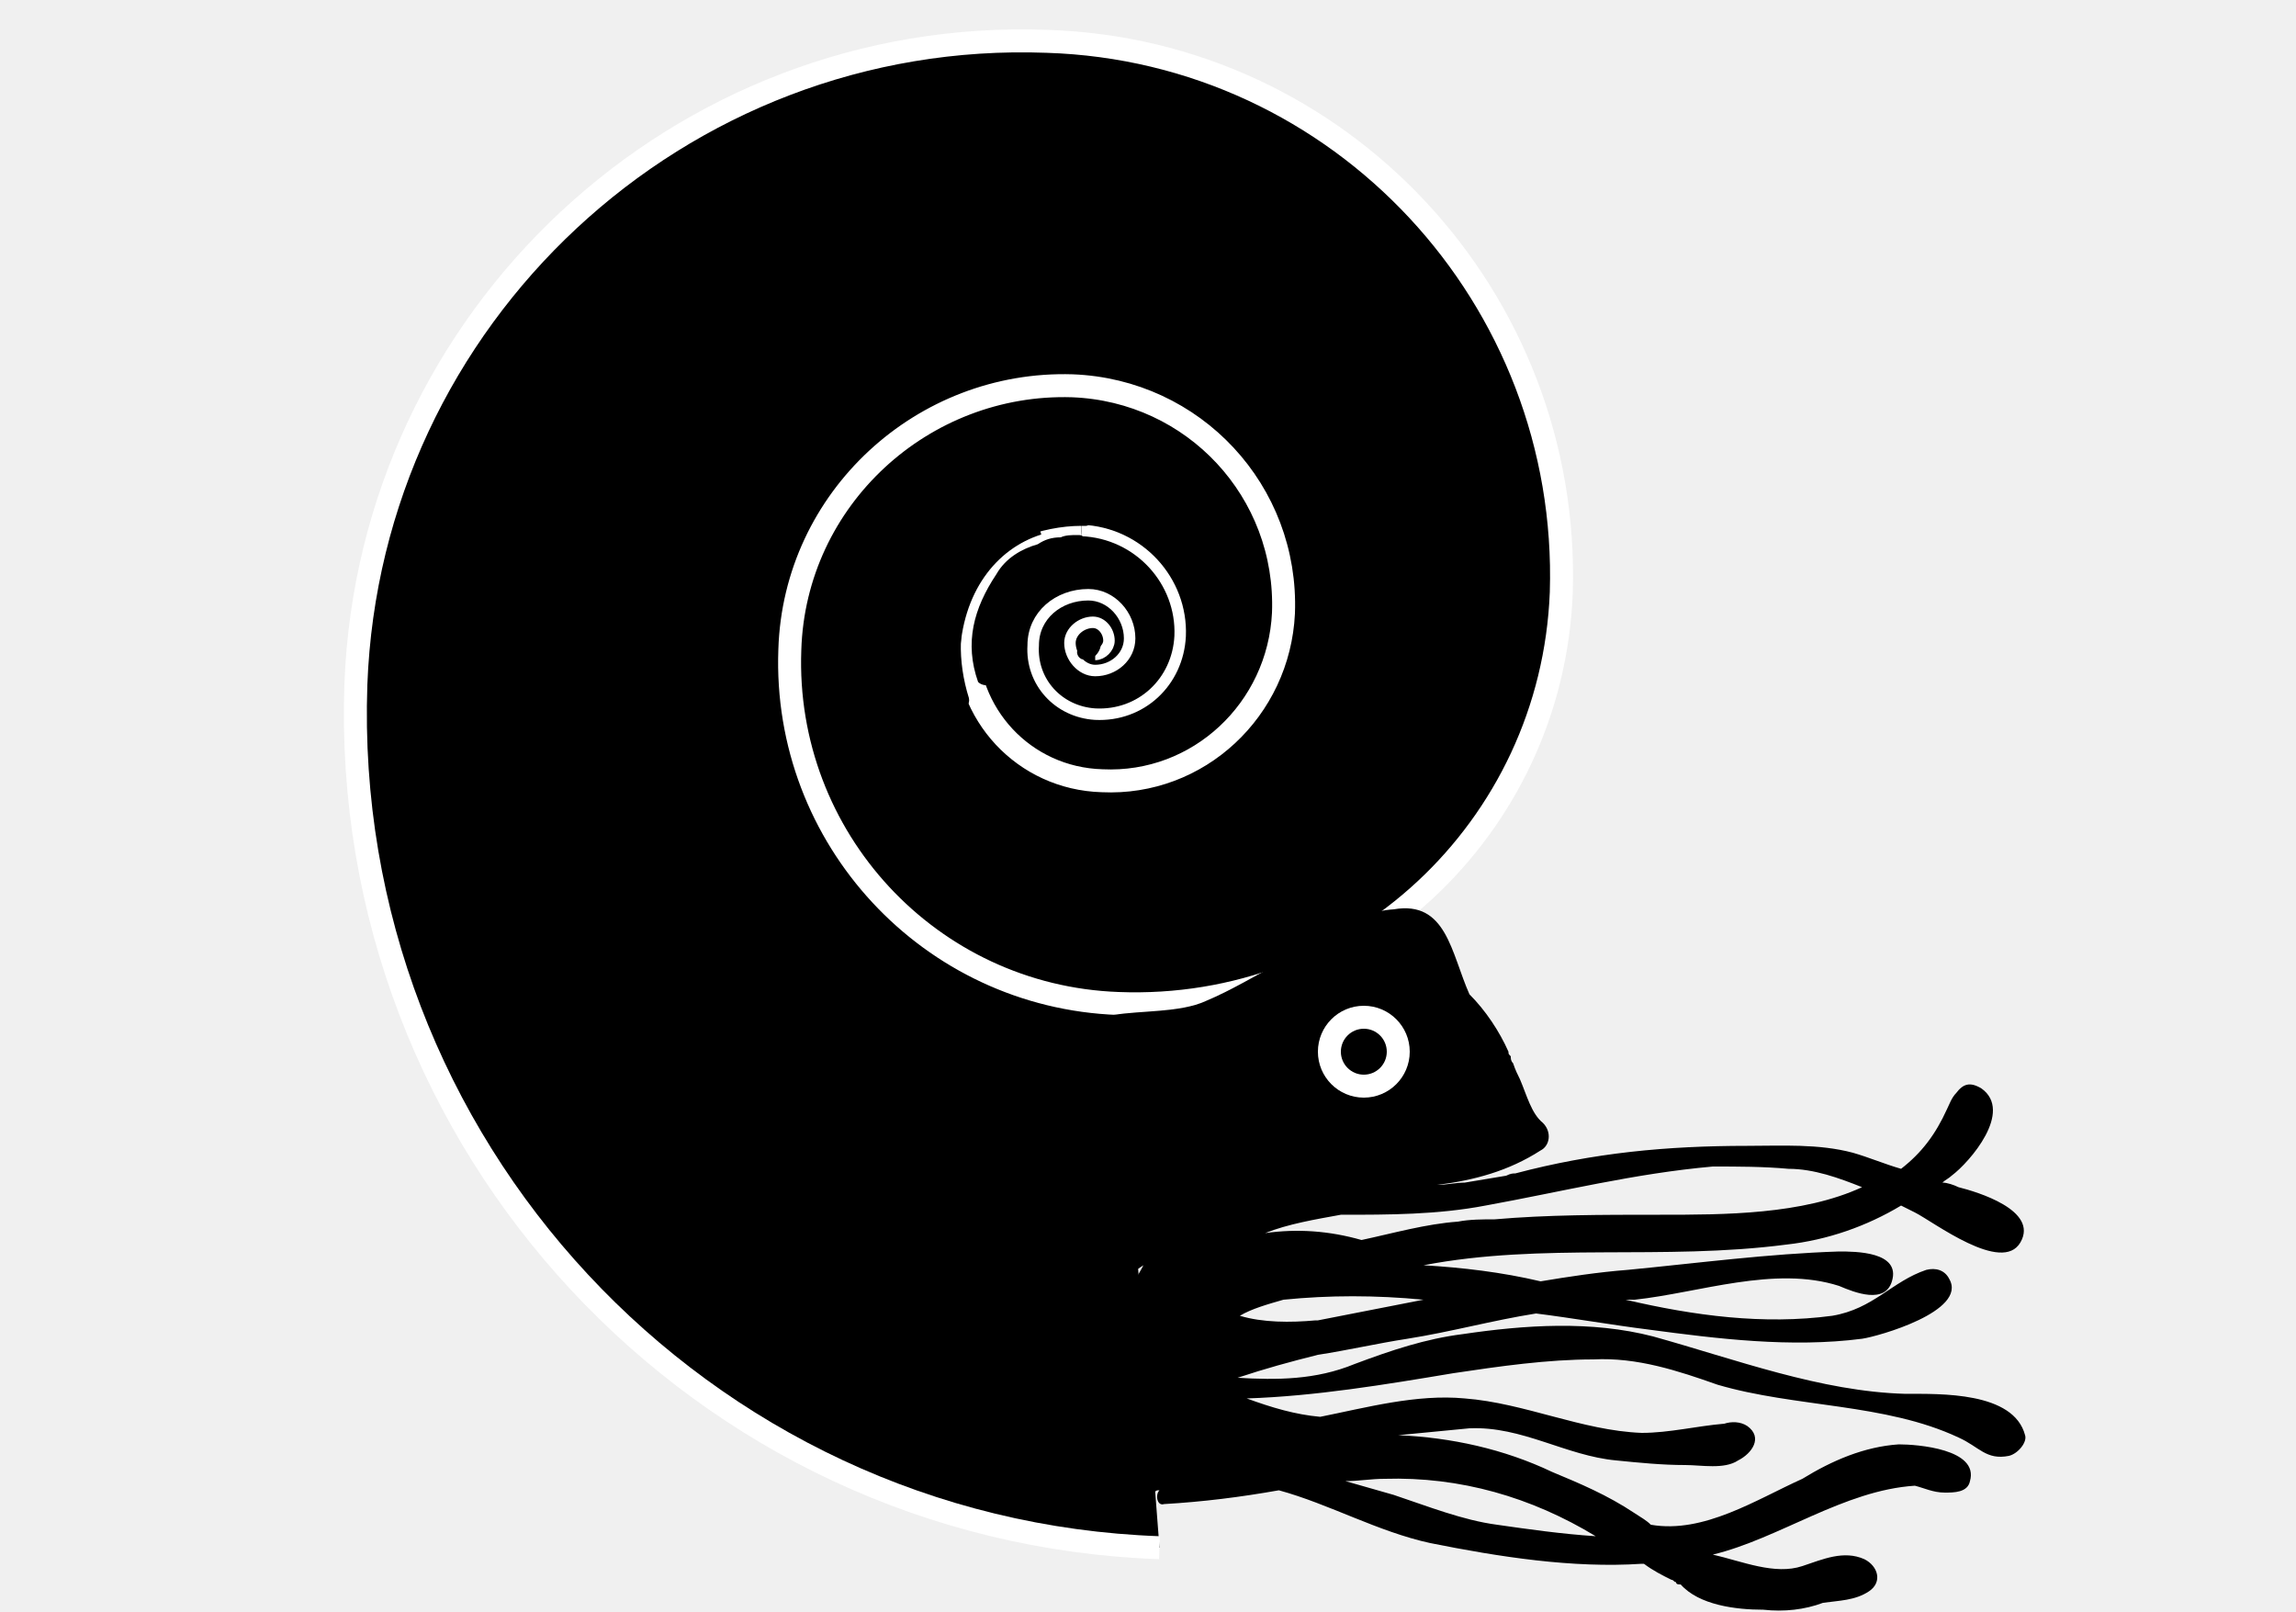
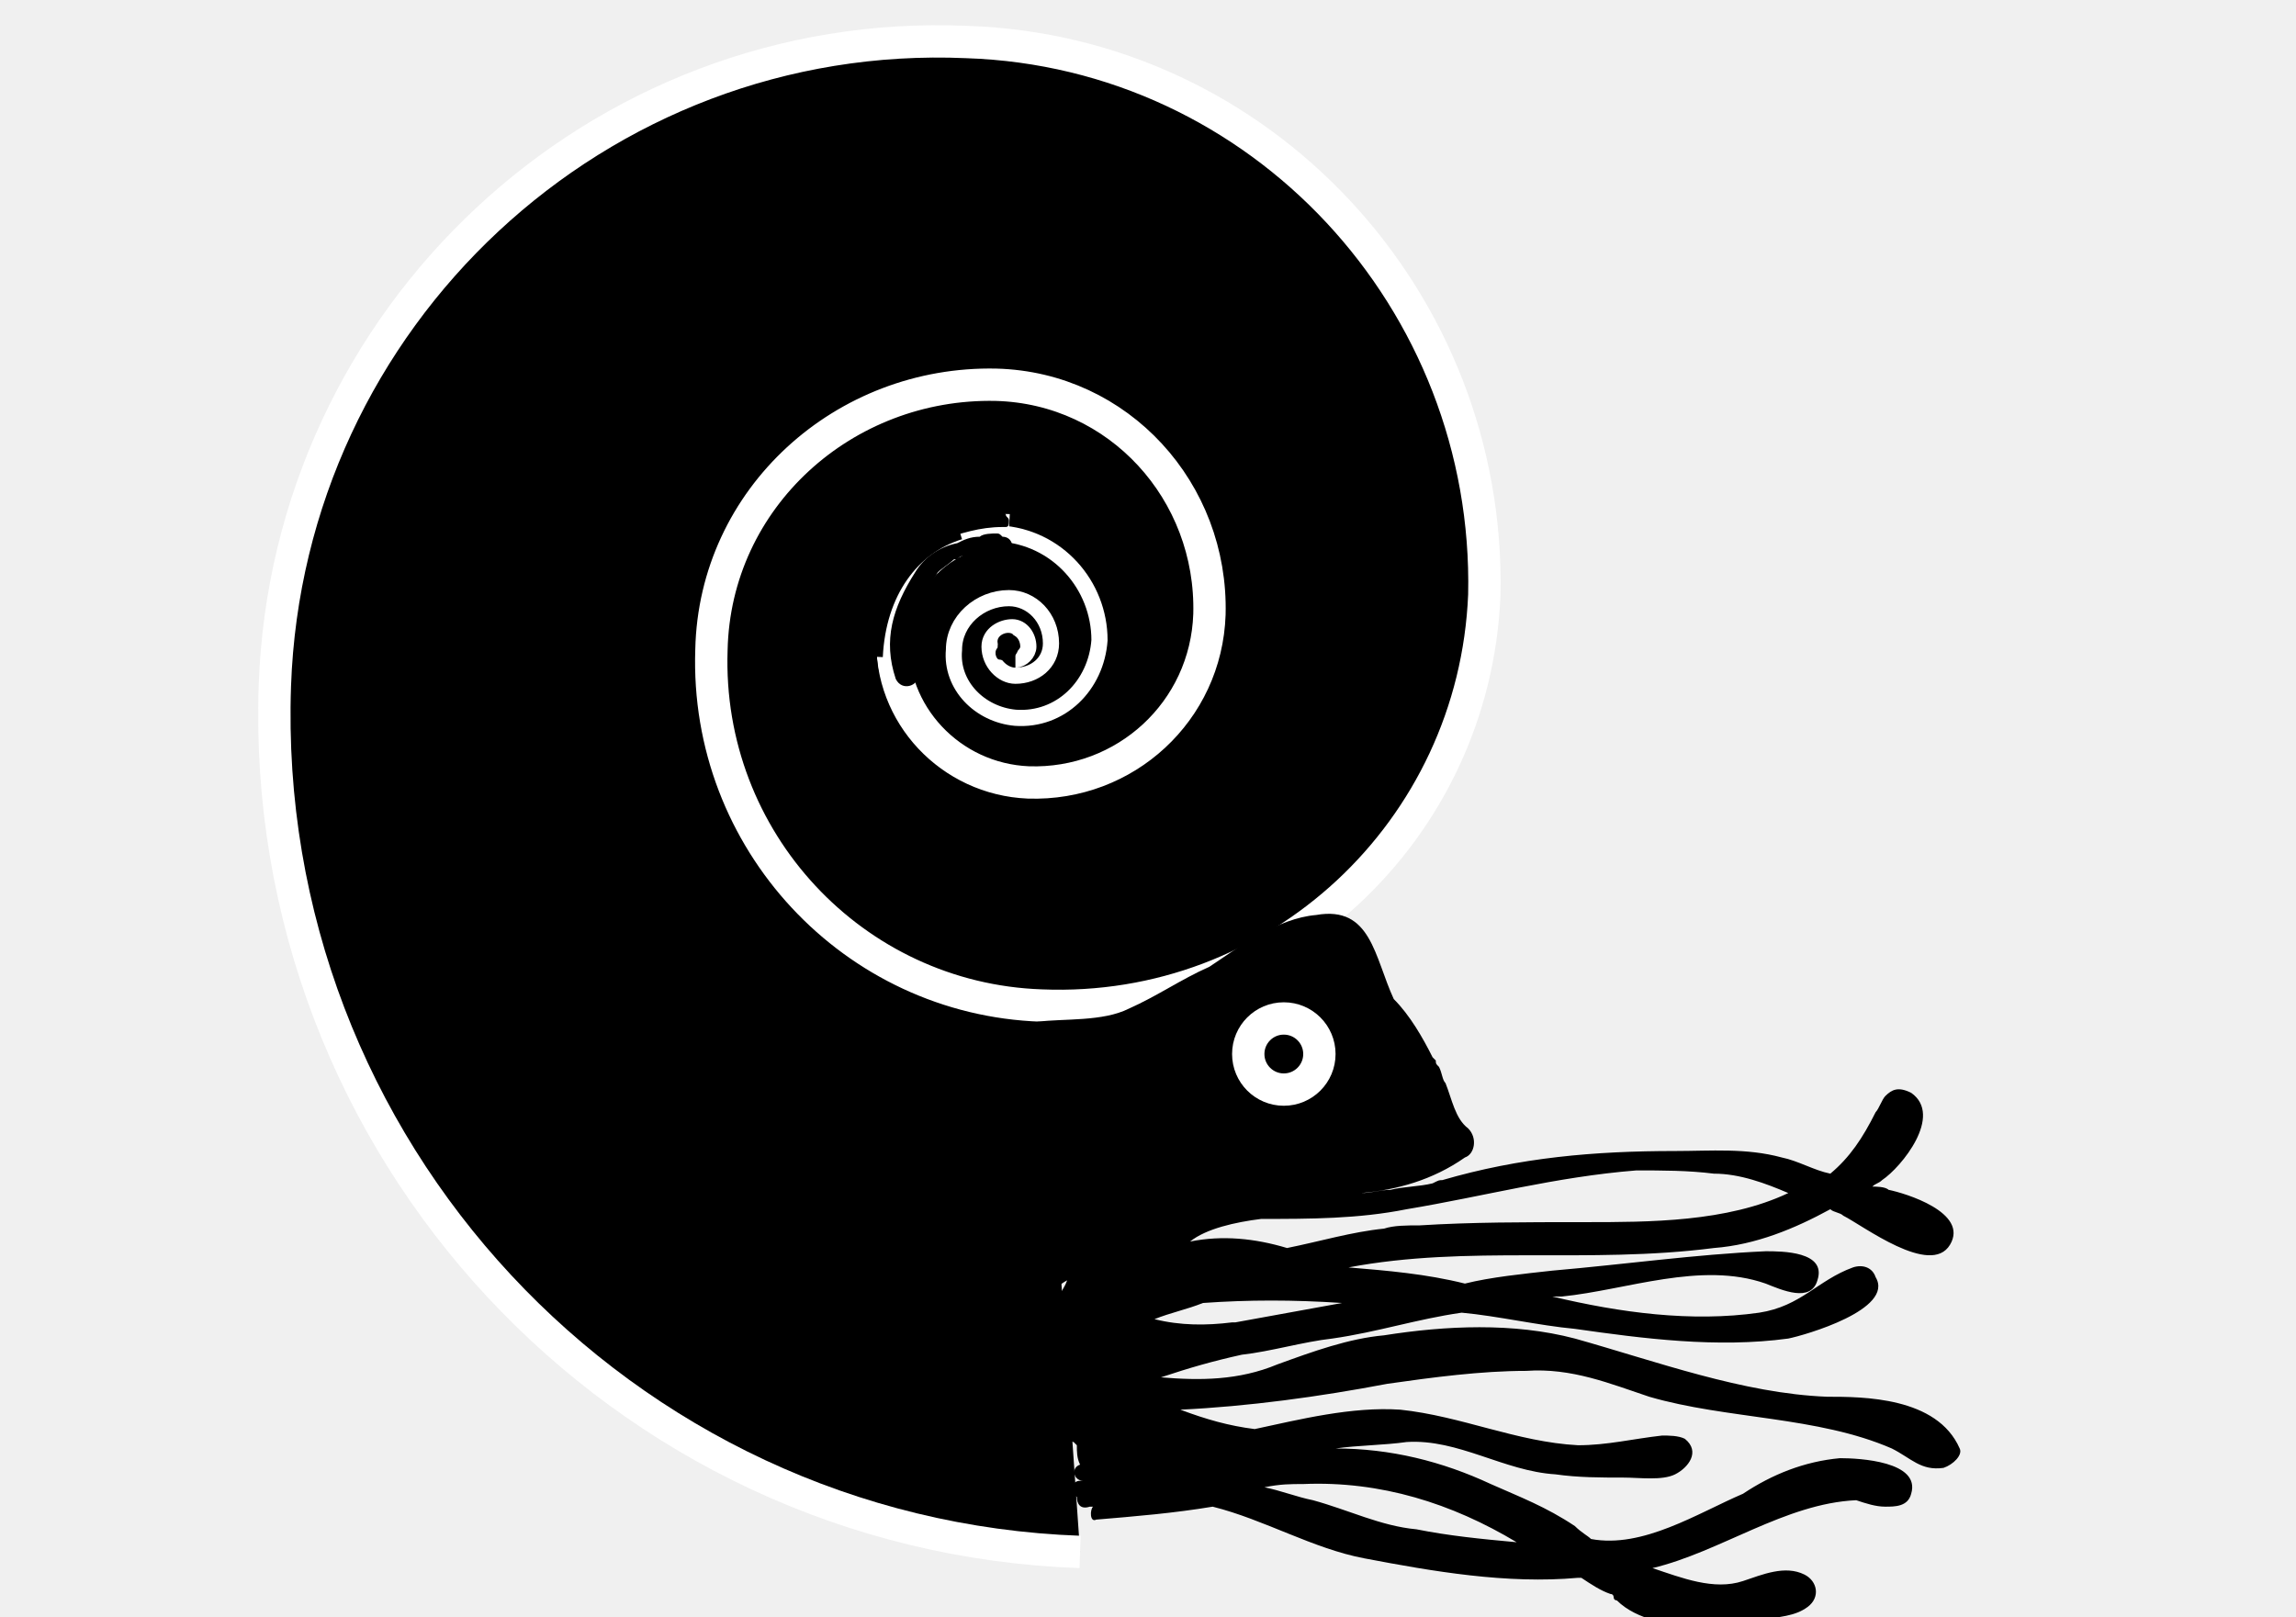
- <svg xmlns="http://www.w3.org/2000/svg" version="1.1" id="Your_Icon" x="0px" y="0px" viewBox="0 0 100 70.2" enable-background="new 0 0 100 70.2" xml:space="preserve">
-   <path fill="none" d="M40.2,33.2c-4.5,1.6-9.5-0.7-11.1-5.2c-1.3-3.6,0.5-7.6,4.1-8.9c2.9-1,6.1,0.4,7.1,3.3c0.8,2.3-0.4,4.9-2.7,5.7  c-1.8,0.7-3.9-0.3-4.6-2.1c-0.5-1.5,0.2-3.1,1.7-3.6c1.2-0.4,2.5,0.2,2.9,1.4c0.3,0.9-0.1,2-1.1,2.3c-0.8,0.3-1.6-0.1-1.9-0.9  c-0.2-0.6,0.1-1.3,0.7-1.5" />
+ <svg xmlns="http://www.w3.org/2000/svg" version="1.1" id="Your_Icon" x="0px" y="0px" viewBox="42 0 71 50" enable-background="new 42 0 71 50" xml:space="preserve">
+   <path fill="none" d="M68,23.6c-3.2,1.1-6.8-0.5-7.9-3.7c-0.9-2.6,0.4-5.4,2.9-6.3c2.1-0.7,4.3,0.3,5.1,2.4c0.6,1.6-0.3,3.5-1.9,4.1  c-1.3,0.5-2.8-0.2-3.3-1.5c-0.4-1.1,0.1-2.2,1.2-2.6c0.9-0.3,1.8,0.1,2.1,1c0.2,0.6-0.1,1.4-0.8,1.6c-0.6,0.2-1.1-0.1-1.4-0.6  c-0.1-0.4,0.1-0.9,0.5-1.1" />
  <g>
    <g>
-       <path stroke="#FFFFFF" stroke-miterlimit="10" d="M50.5,67.4c-20-0.7-35.7-17.6-35-37.6c0.6-16,14.1-28.6,30.1-28    C58.4,2.2,68.4,13,68,25.8c-0.4,10.3-9,18.3-19.3,17.9c-8.2-0.3-14.6-7.2-14.3-15.4c0.2-6.6,5.8-11.7,12.3-11.5    c5.3,0.2,9.4,4.6,9.2,9.9c-0.2,4.2-3.7,7.5-7.9,7.3c-3.4-0.1-6-2.9-5.9-6.3c0.1-2.7,2.4-4.8,5-4.7" />
-       <path stroke="#FFFFFF" stroke-width="0.5" stroke-miterlimit="10" d="M47.1,23.1c2.5,0.1,4.4,2.2,4.3,4.6c-0.1,2-1.7,3.5-3.7,3.4    c-1.6-0.1-2.8-1.4-2.7-3c0-1.3,1.1-2.2,2.4-2.2c1,0,1.8,0.9,1.8,1.9c0,0.8-0.7,1.4-1.5,1.4c-0.6,0-1.1-0.6-1.1-1.2    c0-0.5,0.5-0.9,1-0.9c0.4,0,0.7,0.4,0.7,0.8c0,0.3-0.3,0.6-0.6,0.6" />
+       <path stroke="#FFFFFF" stroke-miterlimit="10" d="M75.4,48c-14.2-0.5-25.4-12.5-24.9-26.8c0.4-11.4,10-20.4,21.4-19.9    c9.1,0.3,16.2,8,16,17.1c-0.3,7.3-6.4,13-13.7,12.7c-5.8-0.2-10.4-5.1-10.2-11c0.1-4.7,4.1-8.3,8.8-8.2c3.8,0.1,6.7,3.3,6.6,7.1    c-0.1,3-2.6,5.3-5.6,5.2c-2.4-0.1-4.3-2.1-4.2-4.5c0.1-1.9,1.7-3.4,3.6-3.3" />
+       <path stroke="#FFFFFF" stroke-width="0.5" stroke-miterlimit="10" d="M72.9,16.5c1.8,0.1,3.1,1.6,3.1,3.3    c-0.1,1.4-1.2,2.5-2.6,2.4c-1.1-0.1-2-1-1.9-2.1c0-0.9,0.8-1.6,1.7-1.6c0.7,0,1.3,0.6,1.3,1.4c0,0.6-0.5,1-1.1,1    c-0.4,0-0.8-0.4-0.8-0.9c0-0.4,0.4-0.6,0.7-0.6c0.3,0,0.5,0.3,0.5,0.6c0,0.2-0.2,0.4-0.4,0.4" />
    </g>
-     <path d="M42.8,24.7c0.5-0.5,1-0.9,1.7-1.3c0.8-0.3,1.7-0.5,2.6-0.5c0.1,0,0.2,0,0.2,0c0.1,0,0.2-0.1,0.2-0.3c0-0.1-0.1-0.2-0.1-0.3   c-0.1-0.1-0.1-0.1-0.2-0.1c-1,0-1.9,0.2-2.8,0.5c0,0-0.1,0-0.1,0c0,0-0.1,0-0.1,0.1c-0.2,0.1-0.4,0.2-0.6,0.2   c-0.1,0.1-0.2,0.1-0.2,0.2c-0.4,0.3-0.7,0.6-1.1,0.9C42,24.5,42.5,25.1,42.8,24.7z" />
-     <path d="M47.5,28.7c0.4-0.2,0.6-0.7,0.3-1c0,0-0.1-0.1-0.1-0.1c-0.3-0.2-0.8,0.1-0.6,0.5c0,0,0,0,0,0c-0.3,0.2-0.2,0.5,0,0.6   C47.2,28.7,47.3,28.8,47.5,28.7z" />
-     <path fill="none" stroke="#000000" stroke-miterlimit="10" d="M45.2,22.8c-2.2,0.7-3.8,2.8-3.9,5.8" />
-     <path d="M43.5,29.4c-0.3-0.9-0.3-1.8-0.1-2.6c0,0,0.1-0.1,0.1-0.1c0-0.1,0.1-0.2,0.1-0.3c0,0,0,0,0-0.1c0.1-0.1,0.1-0.2,0.2-0.4   c0.2-0.3,0.4-0.6,0.6-0.9c0.2-0.2,0.5-0.4,0.7-0.5c0.1,0,0.1,0,0.2,0c0.1-0.1,0.2-0.1,0.3-0.2c0.5-0.2,1.1-0.3,1.7-0.2   c0.5,0.1,0.5-0.7,0-0.7c0,0-0.1,0-0.1,0c-0.1-0.1-0.1-0.1-0.3-0.1c-0.2,0-0.5,0-0.7,0.1c-0.4,0-0.7,0.1-1,0.3   c-0.7,0.2-1.4,0.6-1.8,1.3c-1,1.5-1.4,3-0.8,4.7C42.9,30,43.6,29.8,43.5,29.4z" />
-     <path d="M42.2,30.4c-0.5-1.6-0.5-3.3,0.2-4.8c0.2-0.4-0.5-0.7-0.7-0.2c-0.7,1.7-0.7,3.5-0.2,5.2C41.6,31,42.3,30.9,42.2,30.4z" />
-     <path d="M46.6,22.1c0-0.7-0.7-0.8-0.7,0L46.6,22.1z" />
+     <path d="M69.9,17.6c0.4-0.4,0.7-0.6,1.2-0.9c0.6-0.2,1.2-0.4,1.9-0.4c0.1,0,0.1,0,0.1,0c0.1,0,0.1-0.1,0.1-0.2   c0-0.1-0.1-0.1-0.1-0.2c-0.1-0.1-0.1-0.1-0.1-0.1c-0.7,0-1.4,0.1-2,0.4h-0.1c0,0-0.1,0-0.1,0.1c-0.1,0.1-0.3,0.1-0.4,0.1   c-0.1,0.1-0.1,0.1-0.1,0.1c-0.3,0.2-0.5,0.4-0.8,0.6C69.3,17.5,69.7,17.9,69.9,17.6z" />
+     <path d="M73.2,20.4c0.3-0.1,0.4-0.5,0.2-0.7l-0.1-0.1c-0.2-0.1-0.6,0.1-0.4,0.4l0,0c-0.2,0.1-0.1,0.4,0,0.4   C73,20.4,73.1,20.5,73.2,20.4z" />
+     <path fill="none" stroke="#000000" stroke-miterlimit="10" d="M71.6,16.2c-1.6,0.5-2.7,2-2.8,4.1" />
+     <path d="M70.4,20.9c-0.2-0.6-0.2-1.3-0.1-1.9l0.1-0.1c0-0.1,0.1-0.1,0.1-0.2c0,0,0,0,0-0.1c0.1-0.1,0.1-0.1,0.1-0.3   c0.1-0.2,0.3-0.4,0.4-0.6c0.1-0.1,0.4-0.3,0.5-0.4c0.1,0,0.1,0,0.1,0c0.1-0.1,0.1-0.1,0.2-0.1c0.4-0.1,0.8-0.2,1.2-0.1   c0.4,0.1,0.4-0.5,0-0.5H73c-0.1-0.1-0.1-0.1-0.2-0.1c-0.1,0-0.4,0-0.5,0.1c-0.3,0-0.5,0.1-0.7,0.2c-0.5,0.1-1,0.4-1.3,0.9   c-0.7,1.1-1,2.1-0.6,3.3C69.9,21.4,70.4,21.2,70.4,20.9z" />
+     <path d="M69.4,21.7c-0.4-1.1-0.4-2.4,0.1-3.4c0.1-0.3-0.4-0.5-0.5-0.1c-0.5,1.2-0.5,2.5-0.1,3.7C69,22.1,69.5,22,69.4,21.7z" />
+     <path d="M72.6,15.7c0-0.5-0.5-0.6-0.5,0H72.6z" />
  </g>
-   <path d="M83,60.7c-3.7-0.1-7.4-1.5-11-2.5c-2.7-0.7-5.6-0.5-8.3-0.1c-1.6,0.2-3.1,0.7-4.7,1.3c-1.7,0.7-3.4,0.7-5.1,0.6  c1.2-0.4,2.3-0.7,3.5-1c1.3-0.2,2.6-0.5,3.9-0.7c1.9-0.3,3.7-0.8,5.6-1.1c1.6,0.2,3.3,0.5,4.9,0.7c3,0.4,6.2,0.8,9.3,0.4  c0.7-0.1,4.6-1.2,3.8-2.6c-0.2-0.4-0.6-0.5-1-0.4c-1.5,0.5-2.3,1.7-4.1,2c-3,0.4-6,0-9-0.7c0.1,0,0.3,0,0.4,0  c2.8-0.3,6.1-1.5,8.9-0.6c0.7,0.3,2,0.8,2.3-0.2c0.4-1.3-1.6-1.3-2.3-1.3c-3.1,0.1-6.1,0.5-9.2,0.8c-1.3,0.1-2.6,0.3-3.8,0.5  c-1.7-0.4-3.4-0.6-5.1-0.7c5.2-1,10.4-0.2,15.8-0.9c1.8-0.2,3.5-0.8,5-1.7c0.2,0.1,0.4,0.2,0.6,0.3c0.8,0.4,3.8,2.7,4.6,1.3  c0.8-1.4-1.9-2.2-2.7-2.4c-0.2-0.1-0.5-0.2-0.7-0.2c0.1-0.1,0.3-0.2,0.4-0.3c0.8-0.6,2.7-2.8,1.3-3.8c-0.5-0.3-0.8-0.2-1.1,0.2  c-0.2,0.2-0.3,0.5-0.4,0.7c-0.5,1.1-1.1,1.9-2,2.6c-0.7-0.2-1.4-0.5-2.1-0.7c-1.5-0.4-3.1-0.3-4.6-0.3c-3.5,0-6.7,0.3-10.1,1.2  c-0.1,0-0.2,0-0.4,0.1c-0.6,0.1-1.2,0.2-1.8,0.3c-0.4,0-0.8,0.1-1.2,0.1c1.6-0.2,3.1-0.6,4.5-1.5c0.4-0.2,0.5-0.8,0.1-1.2  c-0.5-0.4-0.7-1.2-1-1.9c-0.1-0.2-0.2-0.4-0.3-0.7c-0.1-0.1-0.1-0.2-0.1-0.3c-0.1-0.1-0.1-0.1-0.1-0.2c-0.4-0.9-1-1.8-1.7-2.5  c-0.8-1.8-1-4.1-3.3-3.7C59,39.7,57.4,41,56,41.8c-1.2,0.6-2.3,1.3-3.5,1.8c-1.1,0.5-2.8,0.4-4,0.6c-0.6,0.1-0.7,0.7-0.4,1.1  c-0.5,0.4-1,0.8-1.1,1.5c-0.2,0.6,0.2,1.1,0.7,1.3c-0.9,0.3-1.2,1.8,0,2.1c0.1,0,0.2,0,0.3,0.1c0,0.1,0,0.3,0.2,0.4  c0.1,0,0.1,0.1,0.2,0.1c0.1,0.2,0.2,0.3,0.4,0.4c0,0.1,0,0.3,0.2,0.4c-0.1,0-0.2,0.1-0.3,0.1c-0.4,0.1-0.3,0.7,0.1,0.7  c-0.2,0.2-0.1,0.6,0.3,0.6c-0.4,0.4-0.7,0.8-0.9,1.4c0,0.3,0.1,0.5,0.4,0.5c-0.1,0.1-0.2,0.2-0.2,0.3c-0.2,0.3,0.2,0.7,0.5,0.5  c0.3-0.2,0.6-0.4,0.9-0.6c-0.2,0.4-0.5,0.8-0.6,1.2c0,0.1-0.1,0.3,0,0.4c-0.1,0.2,0.1,0.4,0.1,0.5v0c0,0.1-0.2,0.1-0.3,0.2  c-0.4,0.2,0,0.8,0.4,0.6c0,0,0.1,0,0.1,0c0,0.1,0,0.2,0.1,0.3c-0.2-0.4-0.8-0.2-0.7,0.2c0.1,0.5,0.2,0.9,0.3,1.4  c0.1,0.5,0.2,1,0.4,1.5c0,0.2,0.1,0.4,0.1,0.5c0,0.1,0.1,0.2,0.2,0.2c0,0,0.1,0.1,0.1,0.1c0,0.3,0,0.6,0.1,0.9  c-0.4,0.1-0.3,0.7,0.1,0.7c0.1,0,0.2,0,0.3,0c-0.1,0-0.3,0-0.4,0c-0.4,0-0.4,0.5-0.2,0.7c0,0.3,0.2,0.6,0.5,0.4c0,0,0.1,0,0.1,0  c-0.2,0.2-0.1,0.7,0.2,0.6c1.7-0.1,3.3-0.3,5-0.6c2.2,0.6,4.3,1.8,6.6,2.3c3,0.6,6.2,1.1,9.2,0.9c0,0,0,0,0.1,0  c0.4,0.3,0.8,0.5,1.2,0.7c0.1,0,0.1,0.1,0.2,0.1c0,0.1,0.1,0.1,0.2,0.1c0.8,0.9,2.4,1.1,3.6,1.1c0.9,0.1,1.8,0,2.6-0.3  c0.7-0.1,1.4-0.1,2-0.5c0.6-0.4,0.4-1.1-0.2-1.4c-0.9-0.4-1.8,0-2.7,0.3c-1.2,0.4-2.6-0.2-3.9-0.5c2.9-0.7,5.7-2.8,8.8-3  c0.4,0.1,0.8,0.3,1.3,0.3c0.4,0,1,0,1.1-0.5c0.4-1.4-2.3-1.6-3.1-1.6c-1.5,0.1-2.9,0.7-4.2,1.5c-2,0.9-4.3,2.4-6.6,2  c-0.2-0.2-0.4-0.3-0.7-0.5c-1.2-0.8-2.4-1.3-3.6-1.8c-2.1-1-4.4-1.5-6.7-1.6c1-0.1,2.1-0.2,3.1-0.3c2.3-0.1,4.2,1.2,6.4,1.4  c1,0.1,2,0.2,3,0.2c0.7,0,1.7,0.2,2.3-0.2c0.6-0.3,1.1-1,0.4-1.5c-0.3-0.2-0.7-0.2-1-0.1c-1.2,0.1-2.4,0.4-3.6,0.4  c-2.6-0.1-5.1-1.3-7.7-1.5c-2.1-0.2-4.3,0.4-6.3,0.8c-1.1-0.1-2.1-0.4-3.2-0.8c3-0.1,6-0.6,9-1.1c2-0.3,4.1-0.6,6.1-0.6  c1.9-0.1,3.7,0.5,5.4,1.1c3.4,1,7.3,0.8,10.5,2.3c0.9,0.4,1.2,1,2.2,0.8c0.4-0.1,0.8-0.6,0.7-0.9C87.7,60.6,84.5,60.7,83,60.7z   M58.4,52.9c2.1,0,4.2,0,6.3-0.4c3.3-0.6,6.5-1.4,9.9-1.7c1.1,0,2.2,0,3.3,0.1c1.1,0,2.2,0.4,3.2,0.8c-2.6,1.2-6,1.2-8.8,1.2  c-2.6,0-4.9,0-7.2,0.2c-0.5,0-1.1,0-1.6,0.1c-1.4,0.1-2.8,0.5-4.2,0.8c-1.4-0.4-2.8-0.5-4.2-0.3C56.1,53.3,57.3,53.1,58.4,52.9z   M55.9,56.6c2-0.2,4-0.2,6.1,0c0,0,0,0,0,0c-1.5,0.3-3.1,0.6-4.6,0.9c0,0-0.1,0-0.1,0c-1.1,0.1-2.3,0.1-3.3-0.2  C54.5,57,55.2,56.8,55.9,56.6z M60.3,64.4c3.3-0.1,6.4,0.8,9.2,2.5c-1.5-0.1-2.9-0.3-4.3-0.5c-1.5-0.2-3-0.8-4.5-1.3  c-0.7-0.2-1.4-0.4-2.1-0.6C59.2,64.5,59.7,64.4,60.3,64.4z" />
-   <circle stroke="#FFFFFF" stroke-miterlimit="10" cx="59.4" cy="45.8" r="1.5" />
-   <text transform="matrix(1 0 0 1 14.2588 84.4444)" font-family="'HelveticaNeue-Bold'" font-size="3.704">Created by Katy Bland</text>
-   <text transform="matrix(1 0 0 1 14.2588 88.1484)" font-family="'HelveticaNeue-Bold'" font-size="3.704">from the Noun Project</text>
+   <path d="M98.5,43.2c-2.6-0.1-5.3-1.1-7.8-1.8c-1.9-0.5-4-0.4-5.9-0.1c-1.1,0.1-2.2,0.5-3.3,0.9c-1.2,0.5-2.4,0.5-3.6,0.4  c0.9-0.3,1.6-0.5,2.5-0.7c0.9-0.1,1.9-0.4,2.8-0.5c1.4-0.2,2.6-0.6,4-0.8c1.1,0.1,2.4,0.4,3.5,0.5c2.1,0.3,4.4,0.6,6.6,0.3  c0.5-0.1,3.3-0.9,2.7-1.9c-0.1-0.3-0.4-0.4-0.7-0.3c-1.1,0.4-1.6,1.2-2.9,1.4c-2.1,0.3-4.3,0-6.4-0.5c0.1,0,0.2,0,0.3,0  c2-0.2,4.3-1.1,6.3-0.4c0.5,0.2,1.4,0.6,1.6-0.1c0.3-0.9-1.1-0.9-1.6-0.9c-2.2,0.1-4.3,0.4-6.6,0.6c-0.9,0.1-1.9,0.2-2.7,0.4  c-1.2-0.3-2.4-0.4-3.6-0.5c3.7-0.7,7.4-0.1,11.3-0.6c1.3-0.1,2.5-0.6,3.6-1.2c0.1,0.1,0.3,0.1,0.4,0.2c0.6,0.3,2.7,1.9,3.3,0.9  c0.6-1-1.4-1.6-1.9-1.7c-0.1-0.1-0.4-0.1-0.5-0.1c0.1-0.1,0.2-0.1,0.3-0.2c0.6-0.4,1.9-2,0.9-2.7c-0.4-0.2-0.6-0.1-0.8,0.1  c-0.1,0.1-0.2,0.4-0.3,0.5c-0.4,0.8-0.8,1.4-1.4,1.9c-0.5-0.1-1-0.4-1.5-0.5c-1.1-0.3-2.2-0.2-3.3-0.2c-2.5,0-4.8,0.2-7.2,0.9  c-0.1,0-0.1,0-0.3,0.1c-0.4,0.1-0.9,0.1-1.3,0.2c-0.3,0-0.6,0.1-0.9,0.1c1.1-0.1,2.2-0.4,3.2-1.1c0.3-0.1,0.4-0.6,0.1-0.9  c-0.4-0.3-0.5-0.9-0.7-1.4c-0.1-0.1-0.1-0.3-0.2-0.5c-0.1-0.1-0.1-0.1-0.1-0.2c-0.1-0.1-0.1-0.1-0.1-0.1c-0.3-0.6-0.7-1.3-1.2-1.8  c-0.6-1.3-0.7-2.9-2.4-2.6c-1.2,0.1-2.4,1-3.3,1.6c-0.9,0.4-1.6,0.9-2.5,1.3c-0.8,0.4-2,0.3-2.8,0.4c-0.4,0.1-0.5,0.5-0.3,0.8  c-0.4,0.3-0.7,0.6-0.8,1.1c-0.1,0.4,0.1,0.8,0.5,0.9c-0.6,0.2-0.9,1.3,0,1.5c0.1,0,0.1,0,0.2,0.1c0,0.1,0,0.2,0.1,0.3  c0.1,0,0.1,0.1,0.1,0.1c0.1,0.1,0.1,0.2,0.3,0.3c0,0.1,0,0.2,0.1,0.3c-0.1,0-0.1,0.1-0.2,0.1c-0.3,0.1-0.2,0.5,0.1,0.5  c-0.1,0.1-0.1,0.4,0.2,0.4c-0.3,0.3-0.5,0.6-0.6,1c0,0.2,0.1,0.4,0.3,0.4c-0.1,0.1-0.1,0.1-0.1,0.2c-0.1,0.2,0.1,0.5,0.4,0.4  c0.2-0.1,0.4-0.3,0.6-0.4c-0.1,0.3-0.4,0.6-0.4,0.9c0,0.1-0.1,0.2,0,0.3c-0.1,0.1,0.1,0.3,0.1,0.4l0,0c0,0.1-0.1,0.1-0.2,0.1  c-0.3,0.1,0,0.6,0.3,0.4h0.1c0,0.1,0,0.1,0.1,0.2c-0.1-0.3-0.6-0.1-0.5,0.1c0.1,0.4,0.1,0.6,0.2,1c0.1,0.4,0.1,0.7,0.3,1.1  c0,0.1,0.1,0.3,0.1,0.4s0.1,0.1,0.1,0.1l0.1,0.1c0,0.2,0,0.4,0.1,0.6c-0.3,0.1-0.2,0.5,0.1,0.5c0.1,0,0.1,0,0.2,0  c-0.1,0-0.2,0-0.3,0c-0.3,0-0.3,0.4-0.1,0.5c0,0.2,0.1,0.4,0.4,0.3h0.1c-0.1,0.1-0.1,0.5,0.1,0.4c1.2-0.1,2.4-0.2,3.6-0.4  c1.6,0.4,3.1,1.3,4.7,1.6c2.1,0.4,4.4,0.8,6.6,0.6c0,0,0,0,0.1,0c0.3,0.2,0.6,0.4,0.9,0.5c0.1,0,0.1,0.1,0.1,0.1  c0,0.1,0.1,0.1,0.1,0.1c0.6,0.6,1.7,0.8,2.6,0.8c0.6,0.1,1.3,0,1.9-0.2c0.5-0.1,1-0.1,1.4-0.4c0.4-0.3,0.3-0.8-0.1-1  c-0.6-0.3-1.3,0-1.9,0.2c-0.9,0.3-1.9-0.1-2.8-0.4c2.1-0.5,4.1-2,6.3-2.1c0.3,0.1,0.6,0.2,0.9,0.2c0.3,0,0.7,0,0.8-0.4  c0.3-1-1.6-1.1-2.2-1.1c-1.1,0.1-2.1,0.5-3,1.1c-1.4,0.6-3.1,1.7-4.7,1.4c-0.1-0.1-0.3-0.2-0.5-0.4c-0.9-0.6-1.7-0.9-2.6-1.3  c-1.5-0.7-3.1-1.1-4.8-1.1c0.7-0.1,1.5-0.1,2.2-0.2c1.6-0.1,3,0.9,4.6,1c0.7,0.1,1.4,0.1,2.1,0.1c0.5,0,1.2,0.1,1.6-0.1  c0.4-0.2,0.8-0.7,0.3-1.1c-0.2-0.1-0.5-0.1-0.7-0.1c-0.9,0.1-1.7,0.3-2.6,0.3c-1.9-0.1-3.6-0.9-5.5-1.1c-1.5-0.1-3.1,0.3-4.5,0.6  c-0.8-0.1-1.5-0.3-2.3-0.6c2.1-0.1,4.3-0.4,6.4-0.8c1.4-0.2,2.9-0.4,4.3-0.4c1.4-0.1,2.6,0.4,3.8,0.8c2.4,0.7,5.2,0.6,7.5,1.6  c0.6,0.3,0.9,0.7,1.6,0.6c0.3-0.1,0.6-0.4,0.5-0.6C101.9,43.2,99.6,43.2,98.5,43.2z M81,37.7c1.5,0,3,0,4.5-0.3  c2.4-0.4,4.6-1,7.1-1.2c0.8,0,1.6,0,2.4,0.1c0.8,0,1.6,0.3,2.3,0.6c-1.9,0.9-4.3,0.9-6.3,0.9c-1.9,0-3.5,0-5.1,0.1  c-0.4,0-0.8,0-1.1,0.1c-1,0.1-2,0.4-3,0.6c-1-0.3-2-0.4-3-0.2C79.3,38,80.2,37.8,81,37.7z M79.2,40.3c1.4-0.1,2.8-0.1,4.3,0l0,0  c-1.1,0.2-2.2,0.4-3.3,0.6h-0.1c-0.8,0.1-1.6,0.1-2.4-0.1C78.2,40.6,78.7,40.5,79.2,40.3z M82.3,45.9c2.4-0.1,4.6,0.6,6.6,1.8  c-1.1-0.1-2.1-0.2-3.1-0.4c-1.1-0.1-2.1-0.6-3.2-0.9c-0.5-0.1-1-0.3-1.5-0.4C81.6,45.9,81.9,45.9,82.3,45.9z" />
+   <circle stroke="#FFFFFF" stroke-miterlimit="10" cx="81.7" cy="32.6" r="1.1" />
+   <text transform="matrix(1 0 0 1 49.543 60.1454)" font-family="'HelveticaNeue-Bold'" font-size="2.638">Created by Katy Bland</text>
+   <text transform="matrix(1 0 0 1 49.543 62.7832)" font-family="'HelveticaNeue-Bold'" font-size="2.638">from the Noun Project</text>
</svg>
